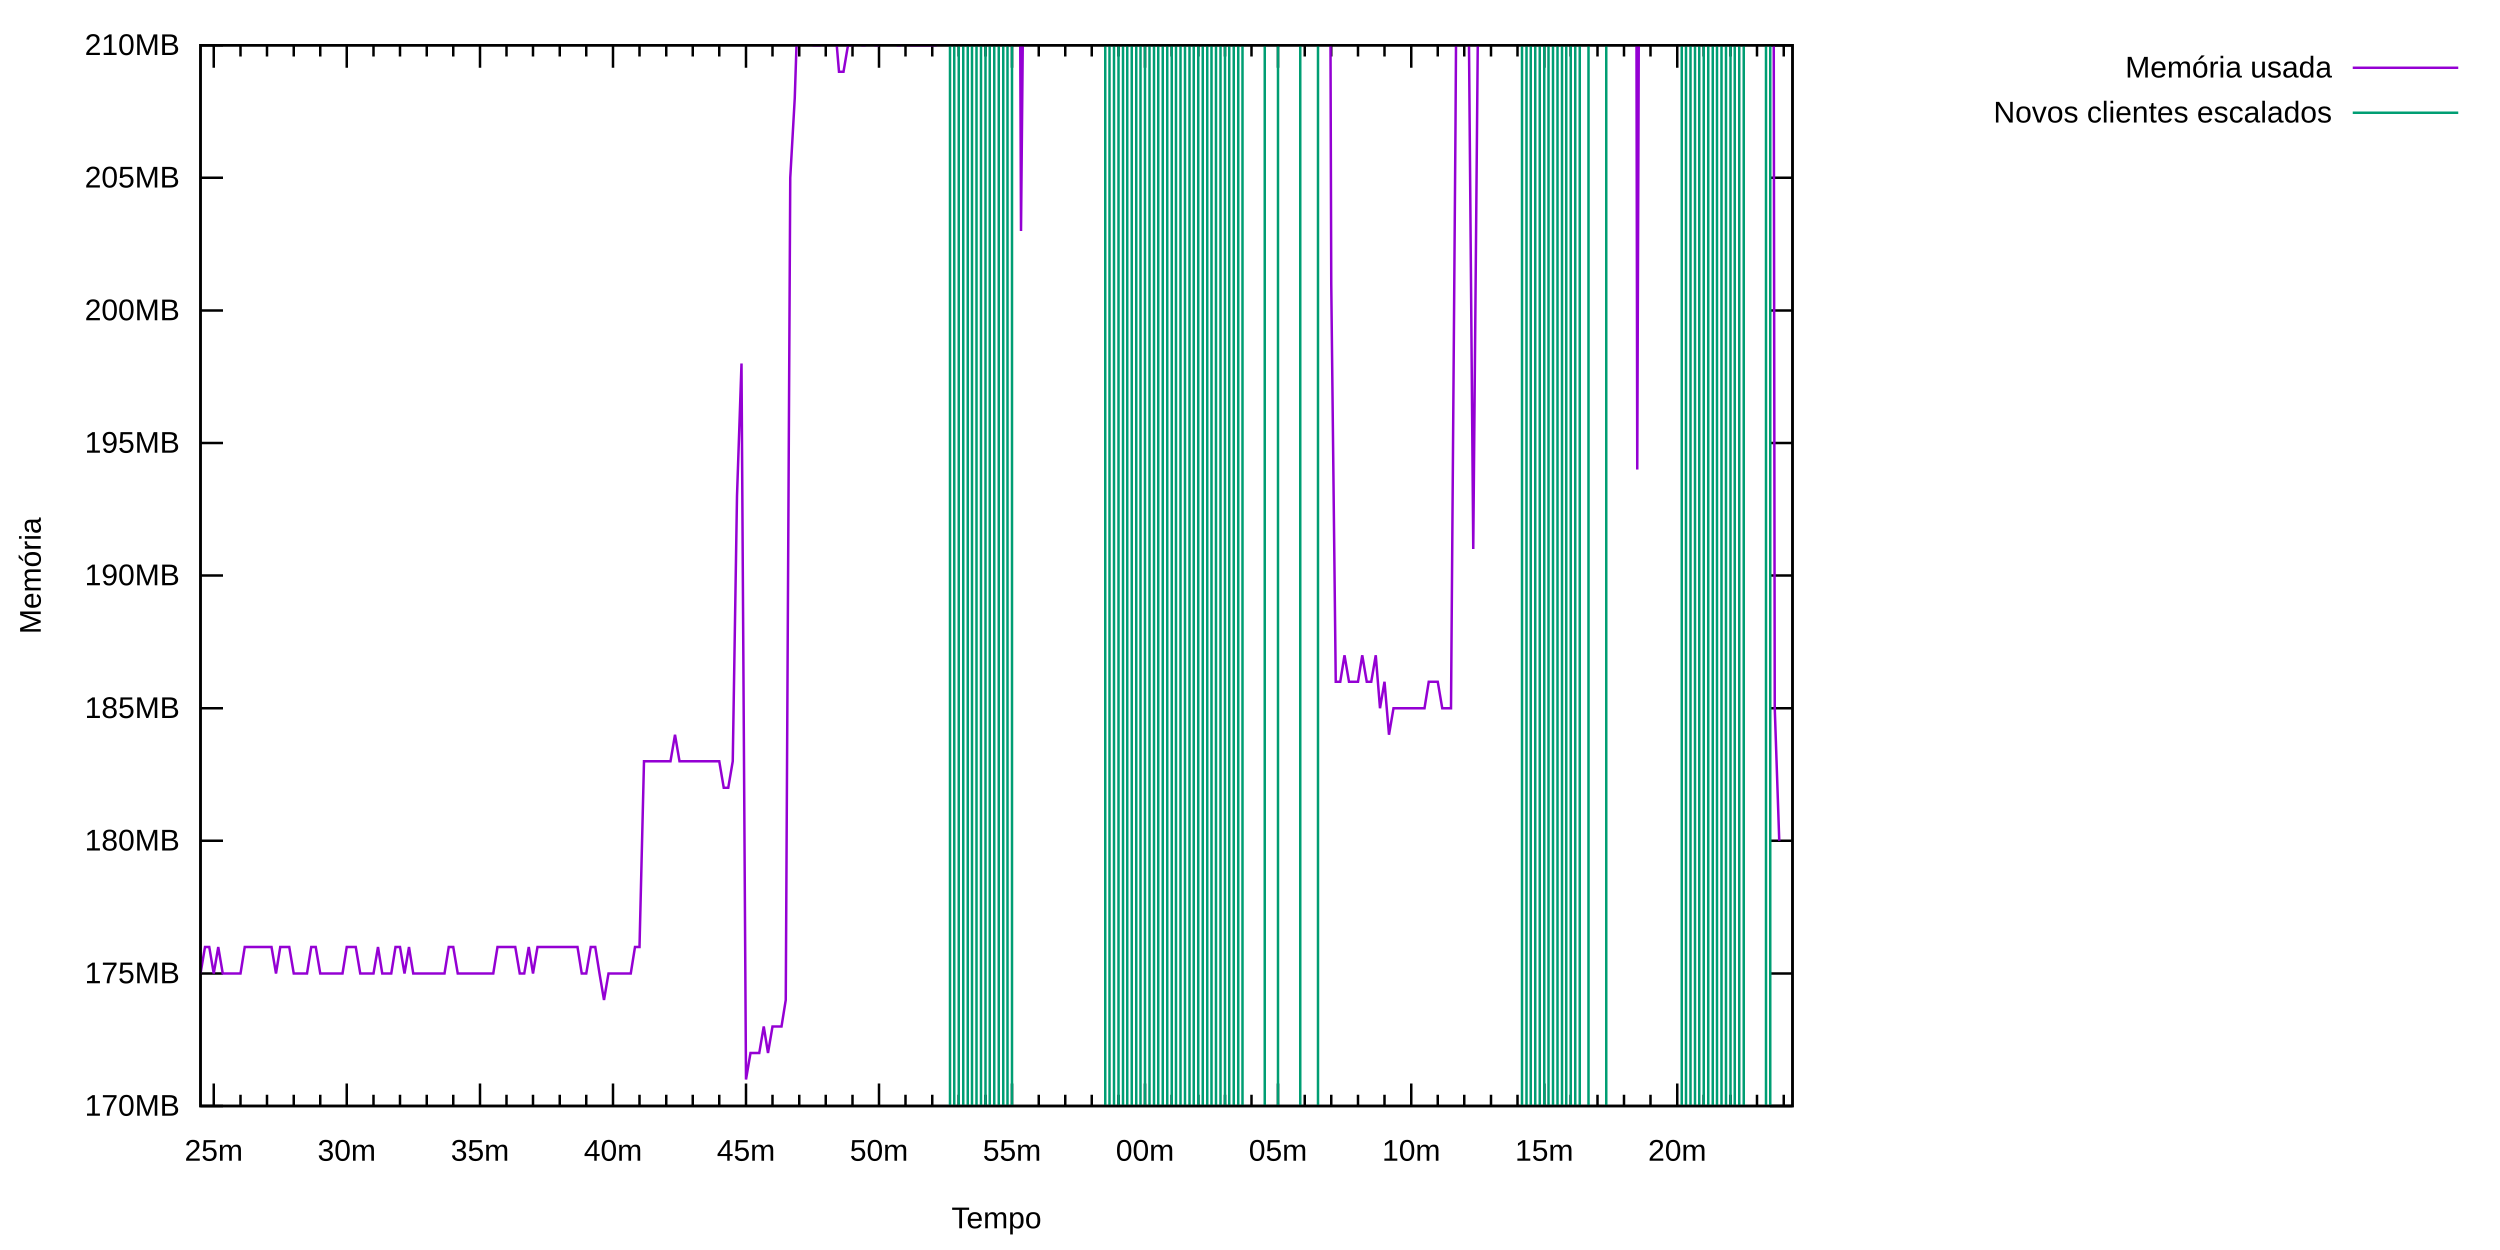
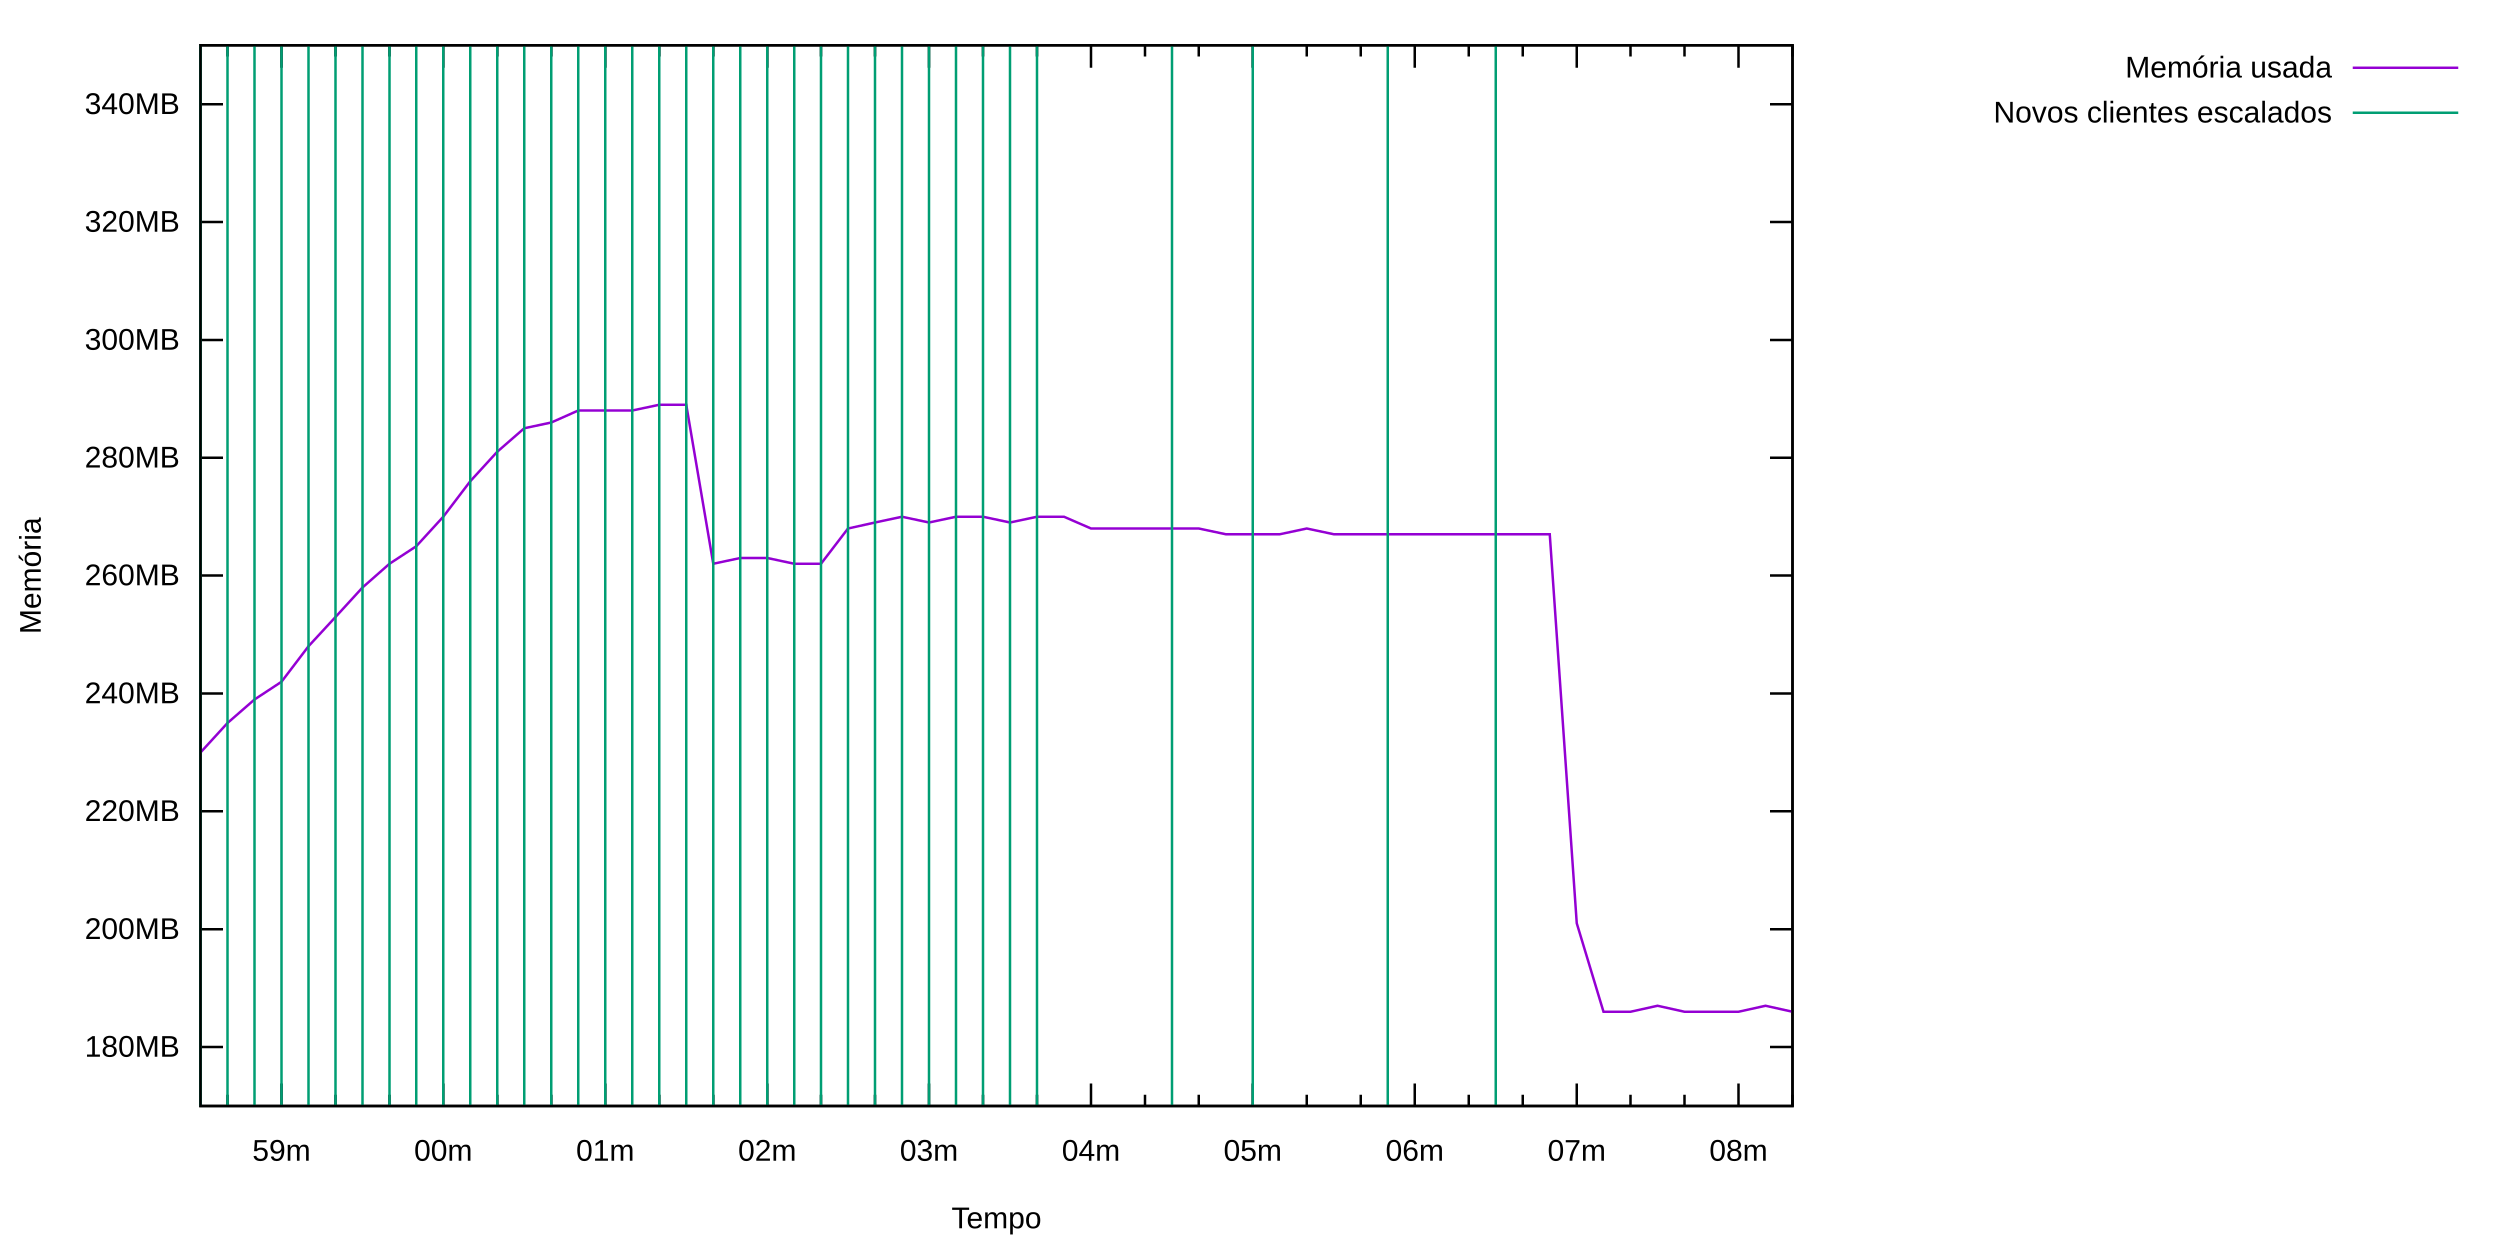
<svg xmlns="http://www.w3.org/2000/svg" xmlns:xlink="http://www.w3.org/1999/xlink" width="1000" height="500" viewBox="0 0 1000 500">
  <g id="gnuplot_canvas">
    <rect x="0" y="0" width="1000" height="500" fill="none" />
    <defs>
      <circle id="gpDot" r="0.5" stroke-width="0.5" stroke="currentColor" />
      <path id="gpPt0" stroke-width="0.222" stroke="currentColor" d="M-1,0 h2 M0,-1 v2" />
      <path id="gpPt1" stroke-width="0.222" stroke="currentColor" d="M-1,-1 L1,1 M1,-1 L-1,1" />
      <path id="gpPt2" stroke-width="0.222" stroke="currentColor" d="M-1,0 L1,0 M0,-1 L0,1 M-1,-1 L1,1 M-1,1 L1,-1" />
      <rect id="gpPt3" stroke-width="0.222" stroke="currentColor" x="-1" y="-1" width="2" height="2" />
      <rect id="gpPt4" stroke-width="0.222" stroke="currentColor" fill="currentColor" x="-1" y="-1" width="2" height="2" />
      <circle id="gpPt5" stroke-width="0.222" stroke="currentColor" cx="0" cy="0" r="1" />
      <use xlink:href="#gpPt5" id="gpPt6" fill="currentColor" stroke="none" />
      <path id="gpPt7" stroke-width="0.222" stroke="currentColor" d="M0,-1.33 L-1.33,0.67 L1.33,0.67 z" />
      <use xlink:href="#gpPt7" id="gpPt8" fill="currentColor" stroke="none" />
      <use xlink:href="#gpPt7" id="gpPt9" stroke="currentColor" transform="rotate(180)" />
      <use xlink:href="#gpPt9" id="gpPt10" fill="currentColor" stroke="none" />
      <use xlink:href="#gpPt3" id="gpPt11" stroke="currentColor" transform="rotate(45)" />
      <use xlink:href="#gpPt11" id="gpPt12" fill="currentColor" stroke="none" />
      <path id="gpPt13" stroke-width="0.222" stroke="currentColor" d="M0,1.330 L1.265,0.411 L0.782,-1.067 L-0.782,-1.076 L-1.265,0.411 z" />
      <use xlink:href="#gpPt13" id="gpPt14" fill="currentColor" stroke="none" />
      <filter id="textbox" filterUnits="objectBoundingBox" x="0" y="0" height="1" width="1">
        <feFlood flood-color="white" flood-opacity="1" result="bgnd" />
        <feComposite in="SourceGraphic" in2="bgnd" operator="atop" />
      </filter>
      <filter id="greybox" filterUnits="objectBoundingBox" x="0" y="0" height="1" width="1">
        <feFlood flood-color="lightgrey" flood-opacity="1" result="grey" />
        <feComposite in="SourceGraphic" in2="grey" operator="atop" />
      </filter>
    </defs>
-     <g fill="none" color="white" stroke="black" stroke-width="1.00" stroke-linecap="butt" stroke-linejoin="miter">
- </g>
-     <g fill="none" color="black" stroke="currentColor" stroke-width="1.00" stroke-linecap="butt" stroke-linejoin="miter">
-       <path stroke="black" d="M80.2,442.4 L89.2,442.4 M717.0,442.4 L708.0,442.4  " />
-       <g transform="translate(71.9,446.3)" stroke="none" fill="black" font-family="Arial" font-size="12.00" text-anchor="end">
-         <text>
-           <tspan font-family="Arial">170MB</tspan>
-         </text>
-       </g>
-     </g>
-     <g fill="none" color="black" stroke="currentColor" stroke-width="1.00" stroke-linecap="butt" stroke-linejoin="miter">
-       <path stroke="black" d="M80.2,389.4 L89.2,389.4 M717.0,389.4 L708.0,389.4  " />
-       <g transform="translate(71.9,393.3)" stroke="none" fill="black" font-family="Arial" font-size="12.00" text-anchor="end">
-         <text>
-           <tspan font-family="Arial">175MB</tspan>
-         </text>
-       </g>
-     </g>
-     <g fill="none" color="black" stroke="currentColor" stroke-width="1.00" stroke-linecap="butt" stroke-linejoin="miter">
-       <path stroke="black" d="M80.2,336.3 L89.2,336.3 M717.0,336.3 L708.0,336.3  " />
-       <g transform="translate(71.9,340.2)" stroke="none" fill="black" font-family="Arial" font-size="12.00" text-anchor="end">
+     <g fill="none" color="white" stroke="currentColor" stroke-width="1.00" stroke-linecap="butt" stroke-linejoin="miter">
+ </g>
+     <g fill="none" color="black" stroke="currentColor" stroke-width="1.00" stroke-linecap="butt" stroke-linejoin="miter">
+       <path stroke="black" d="M80.2,418.8 L89.2,418.8 M717.0,418.8 L708.0,418.8  " />
+       <g transform="translate(71.9,422.7)" stroke="none" fill="black" font-family="Arial" font-size="12.00" text-anchor="end">
        <text>
          <tspan font-family="Arial">180MB</tspan>
        </text>
      </g>
    </g>
    <g fill="none" color="black" stroke="currentColor" stroke-width="1.00" stroke-linecap="butt" stroke-linejoin="miter">
-       <path stroke="black" d="M80.2,283.3 L89.2,283.3 M717.0,283.3 L708.0,283.3  " />
-       <g transform="translate(71.9,287.2)" stroke="none" fill="black" font-family="Arial" font-size="12.00" text-anchor="end">
-         <text>
-           <tspan font-family="Arial">185MB</tspan>
+       <path stroke="black" d="M80.2,371.7 L89.2,371.7 M717.0,371.7 L708.0,371.7  " />
+       <g transform="translate(71.9,375.6)" stroke="none" fill="black" font-family="Arial" font-size="12.00" text-anchor="end">
+         <text>
+           <tspan font-family="Arial">200MB</tspan>
+         </text>
+       </g>
+     </g>
+     <g fill="none" color="black" stroke="currentColor" stroke-width="1.00" stroke-linecap="butt" stroke-linejoin="miter">
+       <path stroke="black" d="M80.2,324.5 L89.2,324.5 M717.0,324.5 L708.0,324.5  " />
+       <g transform="translate(71.9,328.4)" stroke="none" fill="black" font-family="Arial" font-size="12.00" text-anchor="end">
+         <text>
+           <tspan font-family="Arial">220MB</tspan>
+         </text>
+       </g>
+     </g>
+     <g fill="none" color="black" stroke="currentColor" stroke-width="1.00" stroke-linecap="butt" stroke-linejoin="miter">
+       <path stroke="black" d="M80.2,277.4 L89.2,277.4 M717.0,277.4 L708.0,277.4  " />
+       <g transform="translate(71.9,281.3)" stroke="none" fill="black" font-family="Arial" font-size="12.00" text-anchor="end">
+         <text>
+           <tspan font-family="Arial">240MB</tspan>
        </text>
      </g>
    </g>
    <g fill="none" color="black" stroke="currentColor" stroke-width="1.00" stroke-linecap="butt" stroke-linejoin="miter">
      <path stroke="black" d="M80.2,230.2 L89.2,230.2 M717.0,230.2 L708.0,230.2  " />
      <g transform="translate(71.9,234.1)" stroke="none" fill="black" font-family="Arial" font-size="12.00" text-anchor="end">
        <text>
-           <tspan font-family="Arial">190MB</tspan>
-         </text>
-       </g>
-     </g>
-     <g fill="none" color="black" stroke="currentColor" stroke-width="1.00" stroke-linecap="butt" stroke-linejoin="miter">
-       <path stroke="black" d="M80.2,177.2 L89.2,177.2 M717.0,177.2 L708.0,177.2  " />
-       <g transform="translate(71.9,181.1)" stroke="none" fill="black" font-family="Arial" font-size="12.00" text-anchor="end">
-         <text>
-           <tspan font-family="Arial">195MB</tspan>
-         </text>
-       </g>
-     </g>
-     <g fill="none" color="black" stroke="currentColor" stroke-width="1.00" stroke-linecap="butt" stroke-linejoin="miter">
-       <path stroke="black" d="M80.2,124.2 L89.2,124.2 M717.0,124.2 L708.0,124.2  " />
-       <g transform="translate(71.9,128.1)" stroke="none" fill="black" font-family="Arial" font-size="12.00" text-anchor="end">
-         <text>
-           <tspan font-family="Arial">200MB</tspan>
-         </text>
-       </g>
-     </g>
-     <g fill="none" color="black" stroke="currentColor" stroke-width="1.00" stroke-linecap="butt" stroke-linejoin="miter">
-       <path stroke="black" d="M80.2,71.1 L89.2,71.1 M717.0,71.1 L708.0,71.1  " />
-       <g transform="translate(71.9,75.0)" stroke="none" fill="black" font-family="Arial" font-size="12.00" text-anchor="end">
-         <text>
-           <tspan font-family="Arial">205MB</tspan>
-         </text>
-       </g>
-     </g>
-     <g fill="none" color="black" stroke="currentColor" stroke-width="1.00" stroke-linecap="butt" stroke-linejoin="miter">
-       <path stroke="black" d="M80.2,18.1 L89.2,18.1 M717.0,18.1 L708.0,18.1  " />
-       <g transform="translate(71.9,22.0)" stroke="none" fill="black" font-family="Arial" font-size="12.00" text-anchor="end">
-         <text>
-           <tspan font-family="Arial">210MB</tspan>
-         </text>
-       </g>
-     </g>
-     <g fill="none" color="black" stroke="currentColor" stroke-width="1.00" stroke-linecap="butt" stroke-linejoin="miter">
-       <path stroke="black" d="M85.5,442.4 L85.5,433.4 M85.5,18.1 L85.5,27.1  " />
-       <g transform="translate(85.5,464.3)" stroke="none" fill="black" font-family="Arial" font-size="12.00" text-anchor="middle">
-         <text>
-           <tspan font-family="Arial">25m</tspan>
-         </text>
-       </g>
-     </g>
-     <g fill="none" color="black" stroke="currentColor" stroke-width="1.00" stroke-linecap="butt" stroke-linejoin="miter">
-       <path stroke="black" d="M96.2,442.4 L96.2,437.9 M96.2,18.1 L96.2,22.6 M106.8,442.4 L106.8,437.9 M106.8,18.1 L106.8,22.6   M117.5,442.4 L117.5,437.9 M117.5,18.1 L117.5,22.6 M128.1,442.4 L128.1,437.9 M128.1,18.1 L128.1,22.6   M138.7,442.4 L138.7,433.4 M138.7,18.1 L138.7,27.1  " />
-       <g transform="translate(138.7,464.3)" stroke="none" fill="black" font-family="Arial" font-size="12.00" text-anchor="middle">
-         <text>
-           <tspan font-family="Arial">30m</tspan>
-         </text>
-       </g>
-     </g>
-     <g fill="none" color="black" stroke="currentColor" stroke-width="1.00" stroke-linecap="butt" stroke-linejoin="miter">
-       <path stroke="black" d="M149.4,442.4 L149.4,437.9 M149.4,18.1 L149.4,22.6 M160.0,442.4 L160.0,437.9 M160.0,18.1 L160.0,22.6   M170.7,442.4 L170.7,437.9 M170.7,18.1 L170.7,22.6 M181.3,442.4 L181.3,437.9 M181.3,18.1 L181.3,22.6   M192.0,442.4 L192.0,433.4 M192.0,18.1 L192.0,27.1  " />
-       <g transform="translate(192.0,464.3)" stroke="none" fill="black" font-family="Arial" font-size="12.00" text-anchor="middle">
-         <text>
-           <tspan font-family="Arial">35m</tspan>
-         </text>
-       </g>
-     </g>
-     <g fill="none" color="black" stroke="currentColor" stroke-width="1.00" stroke-linecap="butt" stroke-linejoin="miter">
-       <path stroke="black" d="M202.6,442.4 L202.6,437.9 M202.6,18.1 L202.6,22.6 M213.2,442.4 L213.2,437.9 M213.2,18.1 L213.2,22.6   M223.9,442.4 L223.9,437.9 M223.9,18.1 L223.9,22.6 M234.5,442.4 L234.5,437.9 M234.5,18.1 L234.5,22.6   M245.2,442.4 L245.2,433.4 M245.2,18.1 L245.2,27.1  " />
-       <g transform="translate(245.2,464.3)" stroke="none" fill="black" font-family="Arial" font-size="12.00" text-anchor="middle">
-         <text>
-           <tspan font-family="Arial">40m</tspan>
-         </text>
-       </g>
-     </g>
-     <g fill="none" color="black" stroke="currentColor" stroke-width="1.00" stroke-linecap="butt" stroke-linejoin="miter">
-       <path stroke="black" d="M255.8,442.4 L255.8,437.9 M255.8,18.1 L255.8,22.6 M266.5,442.4 L266.5,437.9 M266.5,18.1 L266.5,22.6   M277.1,442.4 L277.1,437.9 M277.1,18.1 L277.1,22.6 M287.7,442.4 L287.7,437.9 M287.7,18.1 L287.7,22.6   M298.4,442.4 L298.4,433.4 M298.4,18.1 L298.4,27.1  " />
-       <g transform="translate(298.4,464.3)" stroke="none" fill="black" font-family="Arial" font-size="12.00" text-anchor="middle">
-         <text>
-           <tspan font-family="Arial">45m</tspan>
-         </text>
-       </g>
-     </g>
-     <g fill="none" color="black" stroke="currentColor" stroke-width="1.00" stroke-linecap="butt" stroke-linejoin="miter">
-       <path stroke="black" d="M309.0,442.4 L309.0,437.9 M309.0,18.1 L309.0,22.6 M319.7,442.4 L319.7,437.9 M319.7,18.1 L319.7,22.6   M330.3,442.4 L330.3,437.9 M330.3,18.1 L330.3,22.6 M341.0,442.4 L341.0,437.9 M341.0,18.1 L341.0,22.6   M351.6,442.4 L351.6,433.4 M351.6,18.1 L351.6,27.1  " />
-       <g transform="translate(351.6,464.3)" stroke="none" fill="black" font-family="Arial" font-size="12.00" text-anchor="middle">
-         <text>
-           <tspan font-family="Arial">50m</tspan>
-         </text>
-       </g>
-     </g>
-     <g fill="none" color="black" stroke="currentColor" stroke-width="1.00" stroke-linecap="butt" stroke-linejoin="miter">
-       <path stroke="black" d="M362.2,442.4 L362.2,437.9 M362.2,18.1 L362.2,22.6 M372.9,442.4 L372.9,437.9 M372.9,18.1 L372.9,22.6   M383.5,442.4 L383.5,437.9 M383.5,18.1 L383.5,22.6 M394.2,442.4 L394.2,437.9 M394.2,18.1 L394.2,22.6   M404.8,442.4 L404.8,433.4 M404.8,18.1 L404.8,27.1  " />
-       <g transform="translate(404.8,464.3)" stroke="none" fill="black" font-family="Arial" font-size="12.00" text-anchor="middle">
-         <text>
-           <tspan font-family="Arial">55m</tspan>
-         </text>
-       </g>
-     </g>
-     <g fill="none" color="black" stroke="currentColor" stroke-width="1.00" stroke-linecap="butt" stroke-linejoin="miter">
-       <path stroke="black" d="M415.5,442.4 L415.5,437.9 M415.5,18.1 L415.5,22.6 M426.1,442.4 L426.1,437.9 M426.1,18.1 L426.1,22.6   M436.7,442.4 L436.7,437.9 M436.7,18.1 L436.7,22.6 M447.4,442.4 L447.4,437.9 M447.4,18.1 L447.4,22.6   M458.0,442.4 L458.0,433.4 M458.0,18.1 L458.0,27.1  " />
-       <g transform="translate(458.0,464.3)" stroke="none" fill="black" font-family="Arial" font-size="12.00" text-anchor="middle">
+           <tspan font-family="Arial">260MB</tspan>
+         </text>
+       </g>
+     </g>
+     <g fill="none" color="black" stroke="currentColor" stroke-width="1.00" stroke-linecap="butt" stroke-linejoin="miter">
+       <path stroke="black" d="M80.2,183.1 L89.2,183.1 M717.0,183.1 L708.0,183.1  " />
+       <g transform="translate(71.9,187.0)" stroke="none" fill="black" font-family="Arial" font-size="12.00" text-anchor="end">
+         <text>
+           <tspan font-family="Arial">280MB</tspan>
+         </text>
+       </g>
+     </g>
+     <g fill="none" color="black" stroke="currentColor" stroke-width="1.00" stroke-linecap="butt" stroke-linejoin="miter">
+       <path stroke="black" d="M80.2,136.0 L89.2,136.0 M717.0,136.0 L708.0,136.0  " />
+       <g transform="translate(71.9,139.9)" stroke="none" fill="black" font-family="Arial" font-size="12.00" text-anchor="end">
+         <text>
+           <tspan font-family="Arial">300MB</tspan>
+         </text>
+       </g>
+     </g>
+     <g fill="none" color="black" stroke="currentColor" stroke-width="1.00" stroke-linecap="butt" stroke-linejoin="miter">
+       <path stroke="black" d="M80.2,88.8 L89.2,88.8 M717.0,88.8 L708.0,88.8  " />
+       <g transform="translate(71.9,92.7)" stroke="none" fill="black" font-family="Arial" font-size="12.00" text-anchor="end">
+         <text>
+           <tspan font-family="Arial">320MB</tspan>
+         </text>
+       </g>
+     </g>
+     <g fill="none" color="black" stroke="currentColor" stroke-width="1.00" stroke-linecap="butt" stroke-linejoin="miter">
+       <path stroke="black" d="M80.2,41.7 L89.2,41.7 M717.0,41.7 L708.0,41.7  " />
+       <g transform="translate(71.9,45.6)" stroke="none" fill="black" font-family="Arial" font-size="12.00" text-anchor="end">
+         <text>
+           <tspan font-family="Arial">340MB</tspan>
+         </text>
+       </g>
+     </g>
+     <g fill="none" color="black" stroke="currentColor" stroke-width="1.00" stroke-linecap="butt" stroke-linejoin="miter">
+       <path stroke="black" d="M91.0,442.4 L91.0,437.9 M91.0,18.1 L91.0,22.6 M112.6,442.4 L112.6,433.4 M112.6,18.1 L112.6,27.1    " />
+       <g transform="translate(112.6,464.3)" stroke="none" fill="black" font-family="Arial" font-size="12.00" text-anchor="middle">
+         <text>
+           <tspan font-family="Arial">59m</tspan>
+         </text>
+       </g>
+     </g>
+     <g fill="none" color="black" stroke="currentColor" stroke-width="1.00" stroke-linecap="butt" stroke-linejoin="miter">
+       <path stroke="black" d="M134.2,442.4 L134.2,437.9 M134.2,18.1 L134.2,22.6 M155.8,442.4 L155.8,437.9 M155.8,18.1 L155.8,22.6   M177.3,442.4 L177.3,433.4 M177.3,18.1 L177.3,27.1  " />
+       <g transform="translate(177.3,464.3)" stroke="none" fill="black" font-family="Arial" font-size="12.00" text-anchor="middle">
        <text>
          <tspan font-family="Arial">00m</tspan>
        </text>
      </g>
    </g>
    <g fill="none" color="black" stroke="currentColor" stroke-width="1.00" stroke-linecap="butt" stroke-linejoin="miter">
-       <path stroke="black" d="M468.7,442.4 L468.7,437.9 M468.7,18.1 L468.7,22.6 M479.3,442.4 L479.3,437.9 M479.3,18.1 L479.3,22.6   M490.0,442.4 L490.0,437.9 M490.0,18.1 L490.0,22.6 M500.6,442.4 L500.6,437.9 M500.6,18.1 L500.6,22.6   M511.2,442.4 L511.2,433.4 M511.2,18.1 L511.2,27.1  " />
-       <g transform="translate(511.2,464.3)" stroke="none" fill="black" font-family="Arial" font-size="12.00" text-anchor="middle">
+       <path stroke="black" d="M198.9,442.4 L198.9,437.9 M198.9,18.1 L198.9,22.6 M220.5,442.4 L220.5,437.9 M220.5,18.1 L220.5,22.6   M242.1,442.4 L242.1,433.4 M242.1,18.1 L242.1,27.1  " />
+       <g transform="translate(242.1,464.3)" stroke="none" fill="black" font-family="Arial" font-size="12.00" text-anchor="middle">
+         <text>
+           <tspan font-family="Arial">01m</tspan>
+         </text>
+       </g>
+     </g>
+     <g fill="none" color="black" stroke="currentColor" stroke-width="1.00" stroke-linecap="butt" stroke-linejoin="miter">
+       <path stroke="black" d="M263.7,442.4 L263.7,437.9 M263.7,18.1 L263.7,22.6 M285.3,442.4 L285.3,437.9 M285.3,18.1 L285.3,22.6   M306.9,442.4 L306.9,433.4 M306.9,18.1 L306.9,27.1  " />
+       <g transform="translate(306.9,464.3)" stroke="none" fill="black" font-family="Arial" font-size="12.00" text-anchor="middle">
+         <text>
+           <tspan font-family="Arial">02m</tspan>
+         </text>
+       </g>
+     </g>
+     <g fill="none" color="black" stroke="currentColor" stroke-width="1.00" stroke-linecap="butt" stroke-linejoin="miter">
+       <path stroke="black" d="M328.4,442.4 L328.4,437.9 M328.4,18.1 L328.4,22.6 M350.0,442.4 L350.0,437.9 M350.0,18.1 L350.0,22.6   M371.6,442.4 L371.6,433.4 M371.6,18.1 L371.6,27.1  " />
+       <g transform="translate(371.6,464.3)" stroke="none" fill="black" font-family="Arial" font-size="12.00" text-anchor="middle">
+         <text>
+           <tspan font-family="Arial">03m</tspan>
+         </text>
+       </g>
+     </g>
+     <g fill="none" color="black" stroke="currentColor" stroke-width="1.00" stroke-linecap="butt" stroke-linejoin="miter">
+       <path stroke="black" d="M393.2,442.4 L393.2,437.9 M393.2,18.1 L393.2,22.6 M414.8,442.4 L414.8,437.9 M414.8,18.1 L414.8,22.6   M436.4,442.4 L436.4,433.4 M436.4,18.1 L436.4,27.1  " />
+       <g transform="translate(436.4,464.3)" stroke="none" fill="black" font-family="Arial" font-size="12.00" text-anchor="middle">
+         <text>
+           <tspan font-family="Arial">04m</tspan>
+         </text>
+       </g>
+     </g>
+     <g fill="none" color="black" stroke="currentColor" stroke-width="1.00" stroke-linecap="butt" stroke-linejoin="miter">
+       <path stroke="black" d="M458.0,442.4 L458.0,437.9 M458.0,18.1 L458.0,22.6 M479.5,442.4 L479.5,437.9 M479.5,18.1 L479.5,22.6   M501.1,442.4 L501.1,433.4 M501.1,18.1 L501.1,27.1  " />
+       <g transform="translate(501.1,464.3)" stroke="none" fill="black" font-family="Arial" font-size="12.00" text-anchor="middle">
        <text>
          <tspan font-family="Arial">05m</tspan>
        </text>
      </g>
    </g>
    <g fill="none" color="black" stroke="currentColor" stroke-width="1.00" stroke-linecap="butt" stroke-linejoin="miter">
-       <path stroke="black" d="M521.9,442.4 L521.9,437.9 M521.9,18.1 L521.9,22.6 M532.5,442.4 L532.5,437.9 M532.5,18.1 L532.5,22.6   M543.2,442.4 L543.2,437.9 M543.2,18.1 L543.2,22.6 M553.8,442.4 L553.8,437.9 M553.8,18.1 L553.8,22.6   M564.5,442.4 L564.5,433.4 M564.5,18.1 L564.5,27.1  " />
-       <g transform="translate(564.5,464.3)" stroke="none" fill="black" font-family="Arial" font-size="12.00" text-anchor="middle">
-         <text>
-           <tspan font-family="Arial">10m</tspan>
-         </text>
-       </g>
-     </g>
-     <g fill="none" color="black" stroke="currentColor" stroke-width="1.00" stroke-linecap="butt" stroke-linejoin="miter">
-       <path stroke="black" d="M575.1,442.4 L575.1,437.9 M575.1,18.1 L575.1,22.6 M585.7,442.4 L585.7,437.9 M585.7,18.1 L585.7,22.6   M596.4,442.4 L596.4,437.9 M596.4,18.1 L596.4,22.6 M607.0,442.4 L607.0,437.9 M607.0,18.1 L607.0,22.6   M617.7,442.4 L617.7,433.4 M617.7,18.1 L617.7,27.1  " />
-       <g transform="translate(617.7,464.3)" stroke="none" fill="black" font-family="Arial" font-size="12.00" text-anchor="middle">
-         <text>
-           <tspan font-family="Arial">15m</tspan>
-         </text>
-       </g>
-     </g>
-     <g fill="none" color="black" stroke="currentColor" stroke-width="1.00" stroke-linecap="butt" stroke-linejoin="miter">
-       <path stroke="black" d="M628.3,442.4 L628.3,437.9 M628.3,18.1 L628.3,22.6 M639.0,442.4 L639.0,437.9 M639.0,18.1 L639.0,22.6   M649.6,442.4 L649.6,437.9 M649.6,18.1 L649.6,22.6 M660.2,442.4 L660.2,437.9 M660.2,18.1 L660.2,22.6   M670.9,442.4 L670.9,433.4 M670.9,18.1 L670.9,27.1  " />
-       <g transform="translate(670.9,464.3)" stroke="none" fill="black" font-family="Arial" font-size="12.00" text-anchor="middle">
-         <text>
-           <tspan font-family="Arial">20m</tspan>
-         </text>
-       </g>
-     </g>
-     <g fill="none" color="black" stroke="currentColor" stroke-width="1.00" stroke-linecap="butt" stroke-linejoin="miter">
-       <path stroke="black" d="M681.5,442.4 L681.5,437.9 M681.5,18.1 L681.5,22.6 M692.2,442.4 L692.2,437.9 M692.2,18.1 L692.2,22.6   M702.8,442.4 L702.8,437.9 M702.8,18.1 L702.8,22.6 M713.5,442.4 L713.5,437.9 M713.5,18.1 L713.5,22.6    " />
+       <path stroke="black" d="M522.7,442.4 L522.7,437.9 M522.7,18.1 L522.7,22.6 M544.3,442.4 L544.3,437.9 M544.3,18.1 L544.3,22.6   M565.9,442.4 L565.9,433.4 M565.9,18.1 L565.9,27.1  " />
+       <g transform="translate(565.9,464.3)" stroke="none" fill="black" font-family="Arial" font-size="12.00" text-anchor="middle">
+         <text>
+           <tspan font-family="Arial">06m</tspan>
+         </text>
+       </g>
+     </g>
+     <g fill="none" color="black" stroke="currentColor" stroke-width="1.00" stroke-linecap="butt" stroke-linejoin="miter">
+       <path stroke="black" d="M587.5,442.4 L587.5,437.9 M587.5,18.1 L587.5,22.6 M609.1,442.4 L609.1,437.9 M609.1,18.1 L609.1,22.6   M630.7,442.4 L630.7,433.4 M630.7,18.1 L630.7,27.1  " />
+       <g transform="translate(630.7,464.3)" stroke="none" fill="black" font-family="Arial" font-size="12.00" text-anchor="middle">
+         <text>
+           <tspan font-family="Arial">07m</tspan>
+         </text>
+       </g>
+     </g>
+     <g fill="none" color="black" stroke="currentColor" stroke-width="1.00" stroke-linecap="butt" stroke-linejoin="miter">
+       <path stroke="black" d="M652.2,442.4 L652.2,437.9 M652.2,18.1 L652.2,22.6 M673.8,442.4 L673.8,437.9 M673.8,18.1 L673.8,22.6   M695.4,442.4 L695.4,433.4 M695.4,18.1 L695.4,27.1  " />
+       <g transform="translate(695.4,464.3)" stroke="none" fill="black" font-family="Arial" font-size="12.00" text-anchor="middle">
+         <text>
+           <tspan font-family="Arial">08m</tspan>
+         </text>
+       </g>
+     </g>
+     <g fill="none" color="black" stroke="currentColor" stroke-width="1.00" stroke-linecap="butt" stroke-linejoin="miter">
+       <path stroke="black" d="M717.0,442.4 L717.0,437.9 M717.0,18.1 L717.0,22.6  " />
    </g>
    <g fill="none" color="black" stroke="currentColor" stroke-width="1.00" stroke-linecap="butt" stroke-linejoin="miter">
      <path stroke="black" d="M80.2,18.1 L80.2,442.4 L717.0,442.4 L717.0,18.1 L80.2,18.1 Z  " />
    </g>
    <g fill="none" color="black" stroke="currentColor" stroke-width="1.00" stroke-linecap="butt" stroke-linejoin="miter">
      <g transform="translate(16.3,230.3) rotate(270)" stroke="none" fill="black" font-family="arial" font-size="12.00" text-anchor="middle">
        <text>
          <tspan font-family="arial">Memória</tspan>
        </text>
      </g>
    </g>
    <g fill="none" color="black" stroke="currentColor" stroke-width="1.00" stroke-linecap="butt" stroke-linejoin="miter">
      <g transform="translate(398.6,491.3)" stroke="none" fill="black" font-family="arial" font-size="12.00" text-anchor="middle">
        <text>
          <tspan font-family="arial">Tempo</tspan>
        </text>
      </g>
    </g>
    <g fill="none" color="black" stroke="currentColor" stroke-width="1.00" stroke-linecap="butt" stroke-linejoin="miter">
</g>
    <g id="gnuplot_plot_1">
      <g fill="none" color="black" stroke="currentColor" stroke-width="1.00" stroke-linecap="butt" stroke-linejoin="miter">
        <g transform="translate(932.8,31.0)" stroke="none" fill="black" font-family="arial" font-size="12.00" text-anchor="end">
          <text>
            <tspan font-family="arial">Memória usada</tspan>
          </text>
        </g>
      </g>
      <g fill="none" color="black" stroke="currentColor" stroke-width="1.00" stroke-linecap="butt" stroke-linejoin="miter">
-         <path stroke="rgb(148,   0, 211)" d="M941.1,27.1 L983.3,27.1 M80.2,389.4 L82.0,378.8 L83.7,378.8 L85.5,389.4 L87.3,378.8 L89.1,389.4   L90.8,389.4 L92.6,389.4 L94.4,389.4 L96.2,389.4 L97.9,378.8 L99.7,378.8 L101.5,378.8 L103.3,378.8   L105.0,378.8 L106.8,378.8 L108.6,378.8 L110.4,389.4 L112.1,378.8 L113.9,378.8 L115.7,378.8 L117.5,389.4   L119.2,389.4 L121.0,389.4 L122.8,389.4 L124.5,378.8 L126.3,378.8 L128.1,389.4 L129.9,389.4 L131.6,389.4   L133.4,389.4 L135.2,389.4 L137.0,389.4 L138.7,378.8 L140.5,378.8 L142.3,378.8 L144.1,389.4 L145.8,389.4   L147.6,389.4 L149.4,389.4 L151.2,378.8 L152.9,389.4 L154.7,389.4 L156.5,389.4 L158.2,378.8 L160.0,378.8   L161.8,389.4 L163.6,378.8 L165.3,389.4 L167.1,389.4 L168.9,389.4 L170.7,389.4 L172.4,389.4 L174.2,389.4   L176.0,389.4 L177.8,389.4 L179.5,378.8 L181.3,378.8 L183.1,389.4 L184.9,389.4 L186.6,389.4 L188.4,389.4   L190.2,389.4 L192.0,389.4 L193.7,389.4 L195.5,389.4 L197.3,389.4 L199.0,378.8 L200.8,378.8 L202.6,378.8   L204.4,378.8 L206.1,378.8 L207.9,389.4 L209.7,389.4 L211.5,378.8 L213.2,389.4 L215.0,378.8 L216.8,378.8   L218.6,378.8 L220.3,378.8 L222.1,378.8 L223.9,378.8 L225.7,378.8 L227.4,378.8 L229.2,378.8 L231.0,378.8   L232.7,389.4 L234.5,389.4 L236.3,378.8 L238.1,378.8 L239.8,389.4 L241.6,400.0 L243.4,389.4 L245.2,389.4   L246.9,389.4 L248.7,389.4 L250.5,389.4 L252.3,389.4 L254.0,378.8 L255.8,378.8 L257.6,304.5 L259.4,304.5   L261.1,304.5 L262.9,304.5 L264.7,304.5 L266.5,304.5 L268.2,304.5 L270.0,293.9 L271.8,304.5 L273.5,304.5   L275.3,304.5 L277.1,304.5 L278.9,304.5 L280.6,304.5 L282.4,304.5 L284.2,304.5 L286.0,304.5 L287.7,304.5   L289.5,315.1 L291.3,315.1 L293.1,304.5 L294.8,198.4 L296.6,145.4 L298.4,431.8 L300.2,421.2 L301.9,421.2   L303.7,421.2 L305.5,410.6 L307.2,421.2 L309.0,410.6 L310.8,410.6 L312.6,410.6 L314.3,400.0 L316.1,71.1   L317.9,39.3 L318.6,18.1 M325.0,18.1 L326.8,18.1 L328.5,18.1 M334.7,18.1 L335.6,28.7 L337.4,28.7   L339.2,18.1 L341.0,18.1 M344.5,18.1 L346.3,18.1 M349.8,18.1 L351.6,18.1 M358.7,18.1 L360.5,18.1   M364.0,18.1 L365.8,18.1 L367.6,18.1 L369.3,18.1 L371.1,18.1 L372.9,18.1 L374.7,18.1 M378.2,18.1   M408.1,18.1 L408.4,92.4 L409.1,18.1 M532.2,18.1 L532.5,113.6 L534.3,272.7 L536.1,272.7 L537.8,262.1   L539.6,272.7 L541.4,272.7 L543.2,272.7 L544.9,262.1 L546.7,272.7 L548.5,272.7 L550.3,262.1 L552.0,283.3   L553.8,272.7 L555.6,293.9 L557.4,283.3 L559.1,283.3 L560.9,283.3 L562.7,283.3 L564.5,283.3 L566.2,283.3   L568.0,283.3 L569.8,283.3 L571.5,272.7 L573.3,272.7 L575.1,272.7 L576.9,283.3 L578.6,283.3 L580.4,283.3   L582.2,49.9 L582.4,18.1 M587.6,18.1 L589.3,219.6 L591.1,18.1 M654.6,18.1 L654.9,187.8 L655.5,18.1   M669.1,18.1 M709.5,18.1 L709.9,283.3 L711.7,336.3  " />
+         <path stroke="rgb(148,   0, 211)" d="M941.1,27.1 L983.3,27.1 M80.2,301.0 L91.0,289.2 L101.8,279.8 L112.6,272.7 L123.4,258.5 L134.2,246.8   L145.0,235.0 L155.8,225.5 L166.5,218.5 L177.3,206.7 L188.1,192.5 L198.9,180.7 L209.7,171.3 L220.5,169.0   L231.3,164.2 L242.1,164.2 L252.9,164.2 L263.7,161.9 L274.5,161.9 L285.3,225.5 L296.1,223.2 L306.9,223.2   L317.7,225.5 L328.4,225.5 L339.2,211.4 L350.0,209.0 L360.8,206.7 L371.6,209.0 L382.4,206.7 L393.2,206.7   L404.0,209.0 L414.8,206.7 L425.6,206.7 L436.4,211.4 L447.2,211.4 L458.0,211.4 L468.8,211.4 L479.5,211.4   L490.3,213.7 L501.1,213.7 L511.9,213.7 L522.7,211.4 L533.5,213.7 L544.3,213.7 L555.1,213.7 L565.9,213.7   L576.7,213.7 L587.5,213.7 L598.3,213.7 L609.1,213.7 L619.9,213.7 L630.7,369.3 L641.4,404.7 L652.2,404.7   L663.0,402.3 L673.8,404.7 L684.6,404.7 L695.4,404.7 L706.2,402.3 L717.0,404.7  " />
      </g>
    </g>
    <g id="gnuplot_plot_2">
      <g fill="none" color="black" stroke="currentColor" stroke-width="1.00" stroke-linecap="butt" stroke-linejoin="miter">
        <g transform="translate(932.8,49.0)" stroke="none" fill="black" font-family="arial" font-size="12.00" text-anchor="end">
          <text>
            <tspan font-family="arial">Novos clientes escalados</tspan>
          </text>
        </g>
      </g>
      <g fill="none" color="black" stroke="currentColor" stroke-width="1.00" stroke-linecap="butt" stroke-linejoin="miter">
-         <path stroke="rgb(  0, 158, 115)" d="M941.1,45.1 L983.3,45.1 M380.0,442.4 L380.0,18.1 M381.7,442.4 L381.7,18.1 M383.5,442.4 L383.5,18.1   M385.3,442.4 L385.3,18.1 M387.1,442.4 L387.1,18.1 M388.8,442.4 L388.8,18.1 M390.6,442.4 L390.6,18.1   M392.4,442.4 L392.4,18.1 M394.2,442.4 L394.2,18.1 M395.9,442.4 L395.9,18.1 M397.7,442.4 L397.7,18.1   M399.5,442.4 L399.5,18.1 M401.3,442.4 L401.3,18.1 M403.0,442.4 L403.0,18.1 M404.8,442.4 L404.8,18.1   M442.1,442.4 L442.1,18.1 M443.8,442.4 L443.8,18.1 M445.6,442.4 L445.6,18.1 M447.4,442.4 L447.4,18.1   M449.2,442.4 L449.2,18.1 M450.9,442.4 L450.9,18.1 M452.7,442.4 L452.7,18.1 M454.5,442.4 L454.5,18.1   M456.2,442.4 L456.2,18.1 M458.0,442.4 L458.0,18.1 M459.8,442.4 L459.8,18.1 M461.6,442.4 L461.6,18.1   M463.3,442.4 L463.3,18.1 M465.1,442.4 L465.1,18.1 M466.9,442.4 L466.9,18.1 M468.7,442.4 L468.7,18.1   M470.4,442.4 L470.4,18.1 M472.2,442.4 L472.2,18.1 M474.0,442.4 L474.0,18.1 M475.8,442.4 L475.8,18.1   M477.5,442.4 L477.5,18.1 M479.3,442.4 L479.3,18.1 M481.1,442.4 L481.1,18.1 M482.9,442.4 L482.9,18.1   M484.6,442.4 L484.6,18.1 M486.4,442.4 L486.4,18.1 M488.2,442.4 L488.2,18.1 M490.0,442.4 L490.0,18.1   M491.7,442.4 L491.7,18.1 M493.5,442.4 L493.5,18.1 M495.3,442.4 L495.3,18.1 M497.0,442.4 L497.0,18.1   M505.9,442.4 L505.9,18.1 M511.2,442.4 L511.2,18.1 M520.1,442.4 L520.1,18.1 M527.2,442.4 L527.2,18.1   M608.8,442.4 L608.8,18.1 M610.6,442.4 L610.6,18.1 M612.3,442.4 L612.3,18.1 M614.1,442.4 L614.1,18.1   M615.9,442.4 L615.9,18.1 M617.7,442.4 L617.7,18.1 M619.4,442.4 L619.4,18.1 M621.2,442.4 L621.2,18.1   M623.0,442.4 L623.0,18.1 M624.8,442.4 L624.8,18.1 M626.5,442.4 L626.5,18.1 M628.3,442.4 L628.3,18.1   M630.1,442.4 L630.1,18.1 M631.9,442.4 L631.9,18.1 M635.4,442.4 L635.4,18.1 M642.5,442.4 L642.5,18.1   M672.7,442.4 L672.7,18.1 M674.4,442.4 L674.4,18.1 M676.2,442.4 L676.2,18.1 M678.0,442.4 L678.0,18.1   M679.7,442.4 L679.7,18.1 M681.5,442.4 L681.5,18.1 M683.3,442.4 L683.3,18.1 M685.1,442.4 L685.1,18.1   M686.8,442.4 L686.8,18.1 M688.6,442.4 L688.6,18.1 M690.4,442.4 L690.4,18.1 M692.2,442.4 L692.2,18.1   M693.9,442.4 L693.9,18.1 M695.7,442.4 L695.7,18.1 M697.5,442.4 L697.5,18.1 M706.4,442.4 L706.4,18.1   M708.1,442.4 L708.1,18.1  " />
+         <path stroke="rgb(  0, 158, 115)" d="M941.1,45.1 L983.3,45.1 M80.2,442.4 L80.2,18.1 M91.0,442.4 L91.0,18.1 M101.8,442.4 L101.8,18.1   M112.6,442.4 L112.6,18.1 M123.4,442.4 L123.4,18.1 M134.2,442.4 L134.2,18.1 M145.0,442.4 L145.0,18.1   M155.8,442.4 L155.8,18.1 M166.5,442.4 L166.5,18.1 M177.3,442.4 L177.3,18.1 M188.1,442.4 L188.1,18.1   M198.9,442.4 L198.9,18.1 M209.7,442.4 L209.7,18.1 M220.5,442.4 L220.5,18.1 M231.3,442.4 L231.3,18.1   M242.1,442.4 L242.1,18.1 M252.9,442.4 L252.9,18.1 M263.7,442.4 L263.7,18.1 M274.5,442.4 L274.5,18.1   M285.3,442.4 L285.3,18.1 M296.1,442.4 L296.1,18.1 M306.9,442.4 L306.9,18.1 M317.7,442.4 L317.7,18.1   M328.4,442.4 L328.4,18.1 M339.2,442.4 L339.2,18.1 M350.0,442.4 L350.0,18.1 M360.8,442.4 L360.8,18.1   M371.6,442.4 L371.6,18.1 M382.4,442.4 L382.4,18.1 M393.2,442.4 L393.2,18.1 M404.0,442.4 L404.0,18.1   M414.8,442.4 L414.8,18.1 M468.8,442.4 L468.8,18.1 M501.1,442.4 L501.1,18.1 M555.1,442.4 L555.1,18.1   M598.3,442.4 L598.3,18.1  " />
      </g>
    </g>
    <g fill="none" color="white" stroke="rgb(  0, 158, 115)" stroke-width="2.00" stroke-linecap="butt" stroke-linejoin="miter">
</g>
    <g fill="none" color="black" stroke="currentColor" stroke-width="2.00" stroke-linecap="butt" stroke-linejoin="miter">
</g>
    <g fill="none" color="black" stroke="black" stroke-width="1.00" stroke-linecap="butt" stroke-linejoin="miter">
</g>
    <g fill="none" color="black" stroke="currentColor" stroke-width="1.00" stroke-linecap="butt" stroke-linejoin="miter">
      <path stroke="black" d="M80.2,18.1 L80.2,442.4 L717.0,442.4 L717.0,18.1 L80.2,18.1 Z  " />
    </g>
    <g fill="none" color="black" stroke="currentColor" stroke-width="1.00" stroke-linecap="butt" stroke-linejoin="miter">
</g>
  </g>
</svg>
